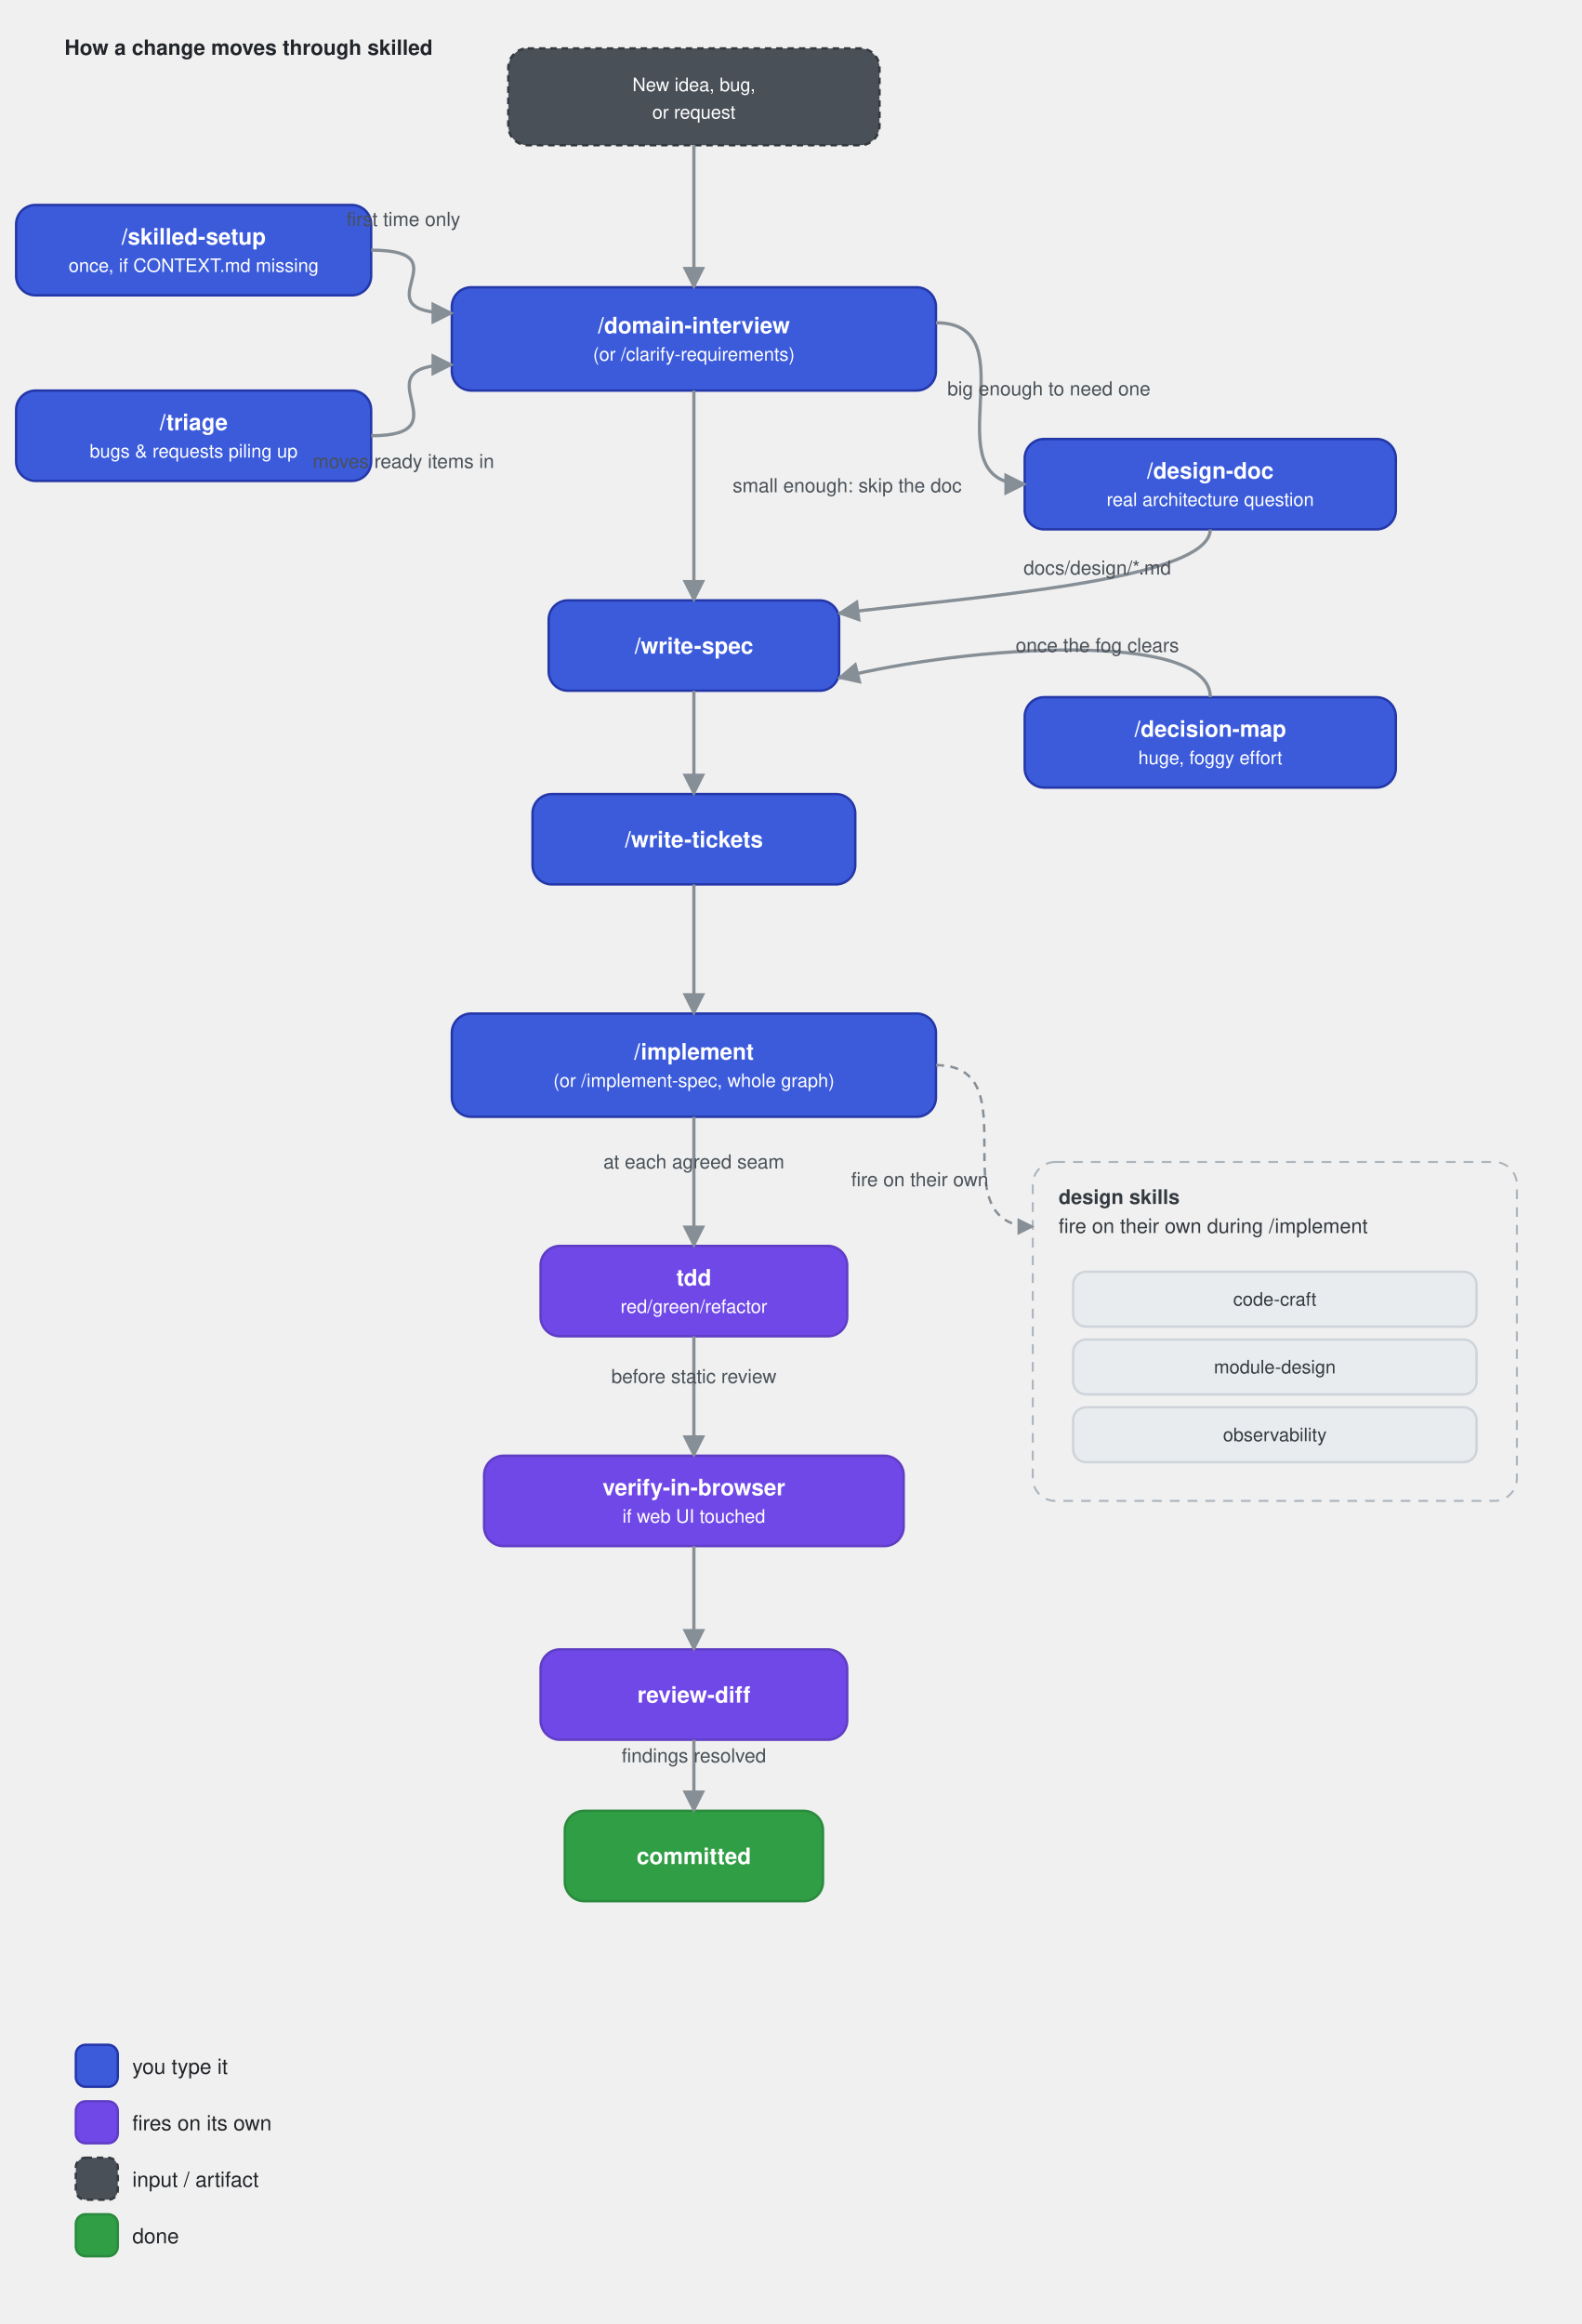
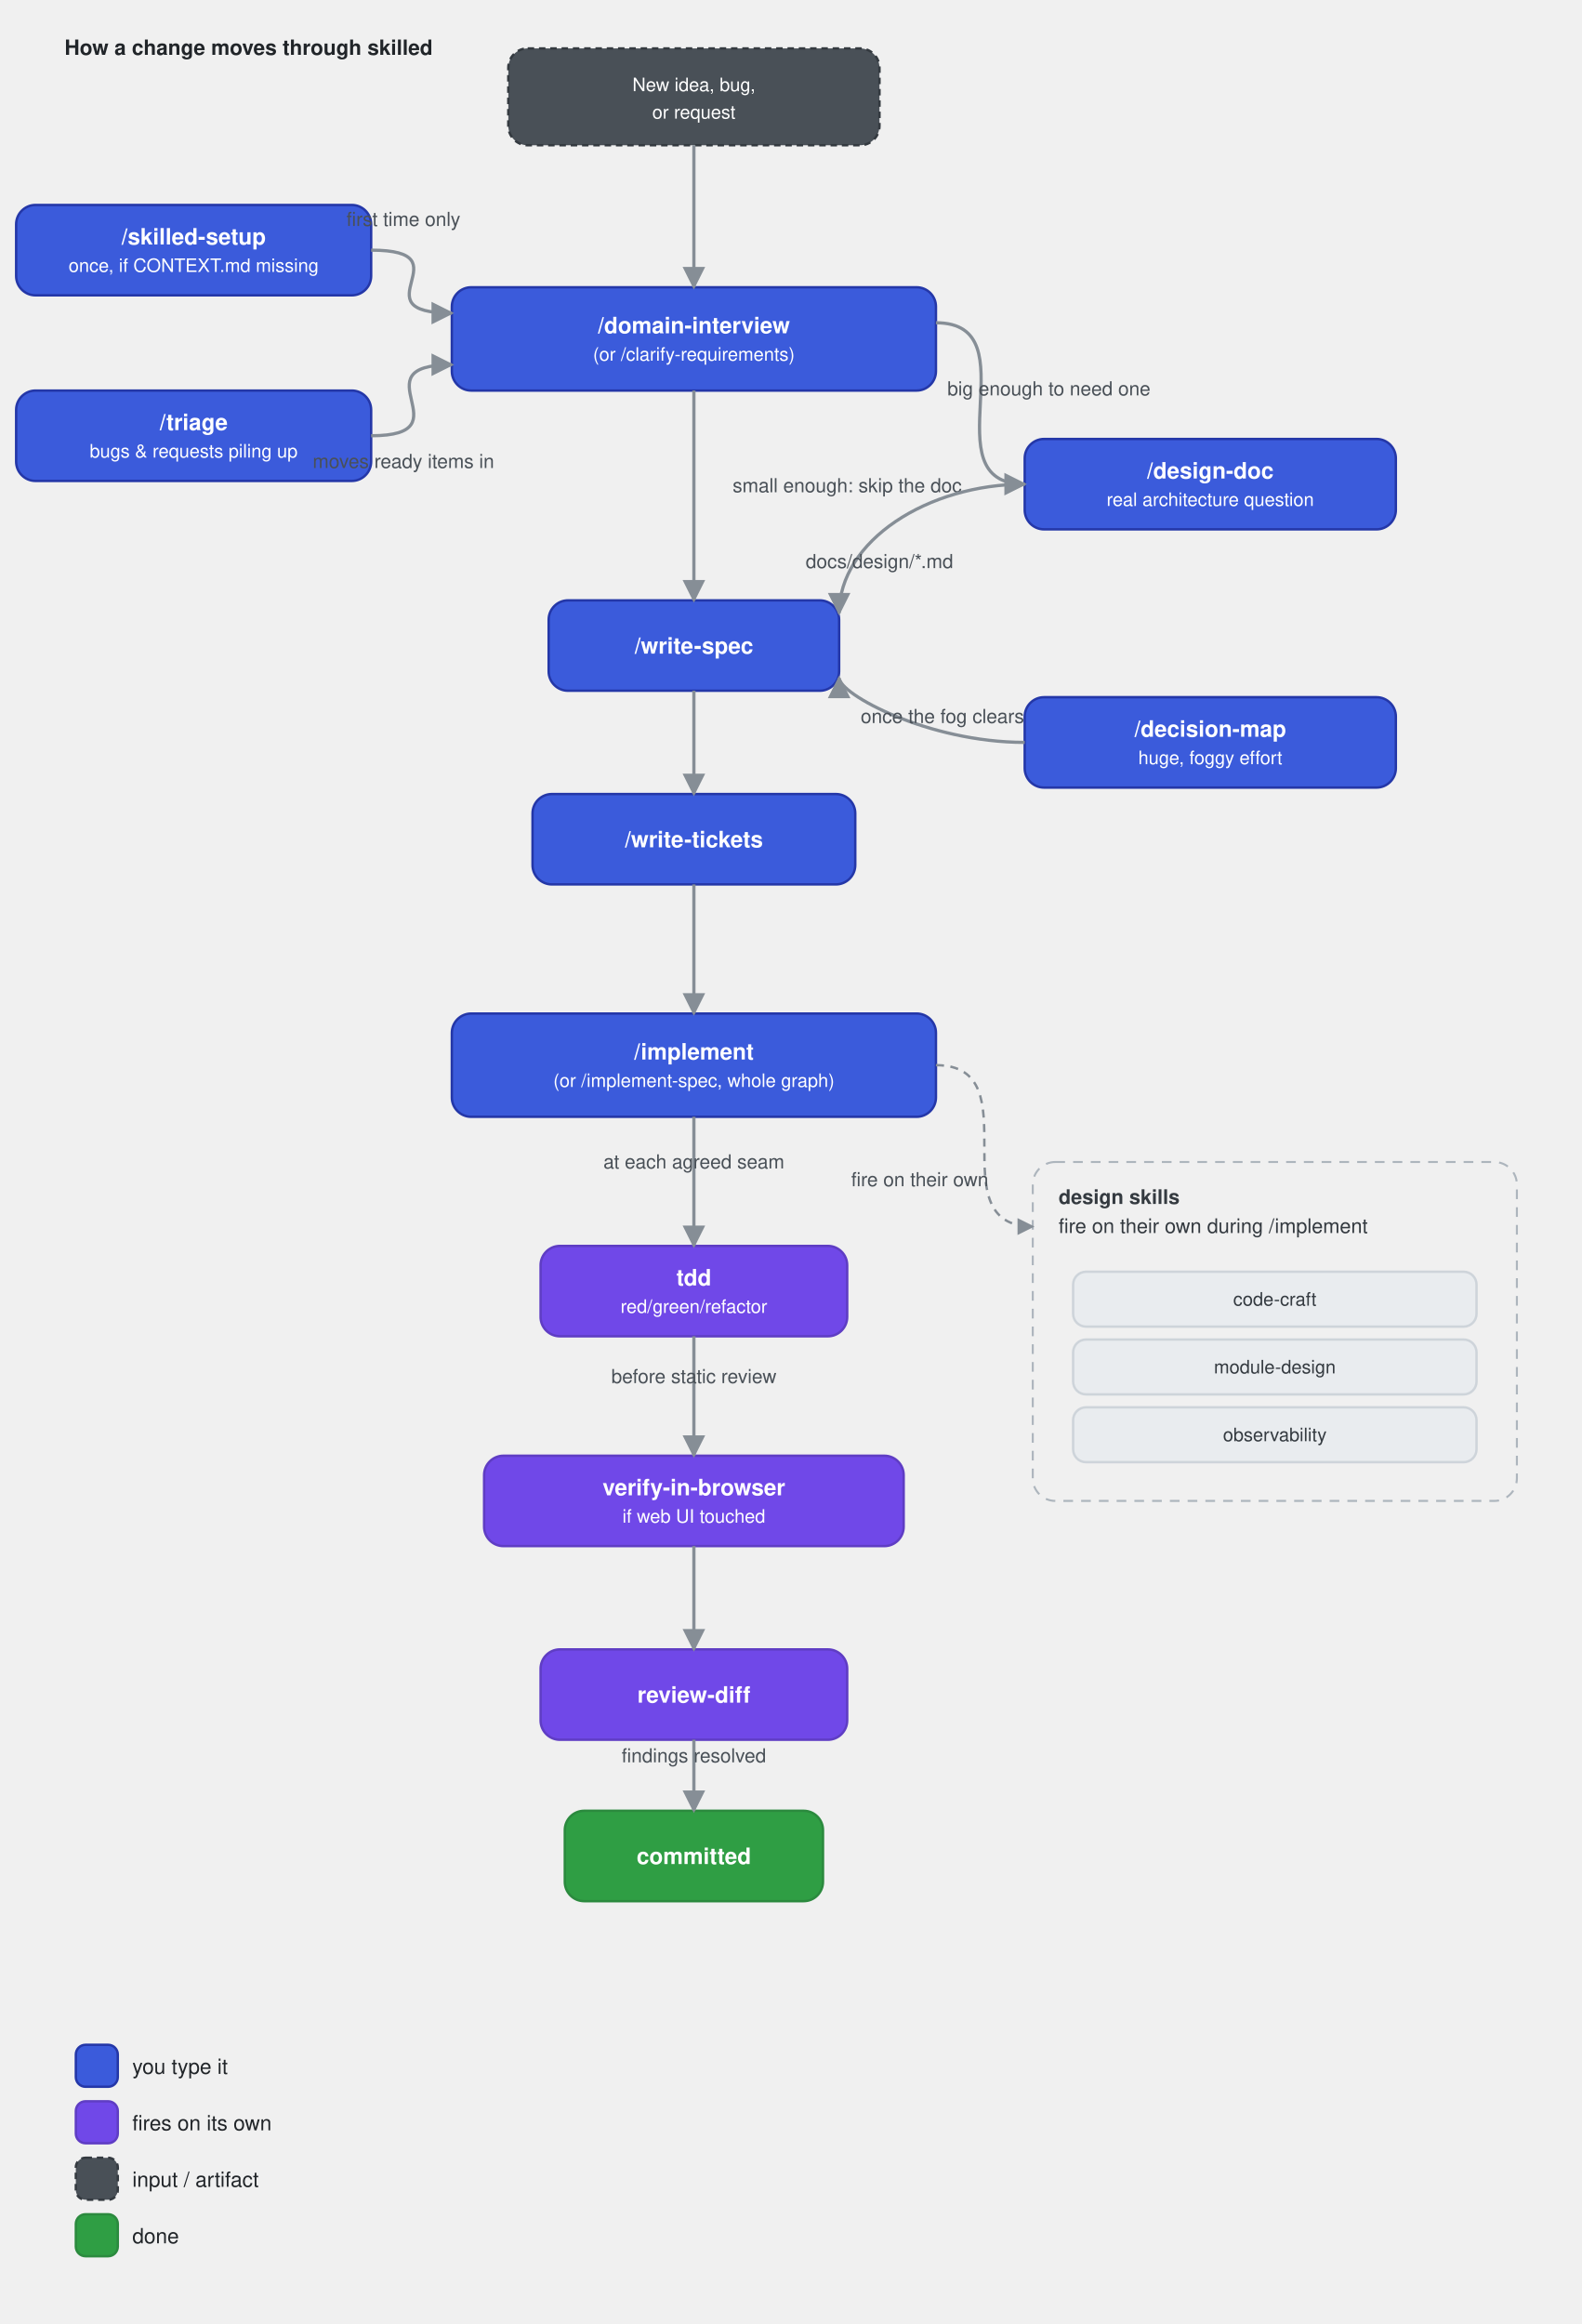
<svg xmlns="http://www.w3.org/2000/svg" viewBox="0 0 980 1440" width="980" height="1440" role="img" aria-label="skilled workflow: from idea to shipped, with design skills firing during build">
  <style>
  text { font-family: -apple-system,BlinkMacSystemFont,'Segoe UI',Helvetica,Arial,sans-serif; }
  .node rect { stroke-width:1.5; }
  .node-u rect { fill:#3b5bdb; stroke:#2437a8; }
  .node-u text { fill:#ffffff; }
  .node-m rect { fill:#7048e8; stroke:#5f3dc4; }
  .node-m text { fill:#ffffff; }
  .node-doc rect { fill:#495057; stroke:#343a40; stroke-dasharray:4 3; }
  .node-doc text { fill:#ffffff; }
  .node-end rect { fill:#2f9e44; stroke:#2b8a3e; }
  .node-end text { fill:#ffffff; }
  .node-chip rect { fill:#e9ecef; stroke:#ced4da; }
  .node-chip text { fill:#343a40; }
  .edge { stroke:#868e96; stroke-width:2; fill:none; }
  .edge-dash { stroke:#868e96; stroke-width:1.5; fill:none; stroke-dasharray:5 4; }
  .edge-arrow { fill:#868e96; }
  .edge-label { fill:#495057; font-size:12px; }
  .title-label { font-weight:600; font-size:14px; }
  .sub-label { font-size:11.5px; }
  .panel rect { fill:none; stroke:#adb5bd; stroke-width:1.25; stroke-dasharray:6 5; }
  .panel-title { fill:#343a40; font-size:12.5px; font-weight:600; }
  .caption { fill:#212529; font-size:13px; }
  @media (prefers-color-scheme: dark) {
    .node-u rect { fill:#4c6ef5; stroke:#91a7ff; }
    .node-m rect { fill:#9775fa; stroke:#d0bfff; }
    .node-doc rect { fill:#343a40; stroke:#adb5bd; }
    .node-end rect { fill:#37b24d; stroke:#8ce99a; }
    .node-chip rect { fill:#343a40; stroke:#868e96; }
    .node-chip text { fill:#f1f3f5; }
    .edge, .edge-dash { stroke:#adb5bd; }
    .edge-arrow { fill:#adb5bd; }
    .edge-label { fill:#dee2e6; }
    .panel rect { stroke:#868e96; }
    .panel-title { fill:#e9ecef; }
    .caption { fill:#f1f3f5; }
  }
</style>
  <defs>
    <marker id="arrow" viewBox="0 0 10 10" refX="9" refY="5" markerWidth="7" markerHeight="7" orient="auto-start-reverse">
      <path d="M0,0 L10,5 L0,10 z" class="edge-arrow" />
    </marker>
  </defs>
  <g class="node node-doc">
    <rect x="315.0" y="30.0" width="230" height="60" rx="12" ry="12" />
    <text x="430.0" y="56.5" text-anchor="middle" font-size="12.5" class="sub-label">New idea, bug,</text>
    <text x="430.0" y="73.5" text-anchor="middle" font-size="12.5" class="sub-label">or request</text>
  </g>
  <g class="node node-u">
    <rect x="280.0" y="178.0" width="300" height="64" rx="12" ry="12" />
    <text x="430.0" y="206.5" text-anchor="middle" font-size="13.5" font-weight="600" class="title-label">/domain-interview</text>
    <text x="430.0" y="223.5" text-anchor="middle" font-size="11" class="sub-label">(or /clarify-requirements)</text>
  </g>
  <g class="node node-u">
    <rect x="340.0" y="372.0" width="180" height="56" rx="12" ry="12" />
    <text x="430.0" y="405.0" text-anchor="middle" font-size="13.5" font-weight="600" class="title-label">/write-spec</text>
  </g>
  <g class="node node-u">
    <rect x="330.0" y="492.0" width="200" height="56" rx="12" ry="12" />
    <text x="430.0" y="525.0" text-anchor="middle" font-size="13.5" font-weight="600" class="title-label">/write-tickets</text>
  </g>
  <g class="node node-u">
    <rect x="280.0" y="628.0" width="300" height="64" rx="12" ry="12" />
    <text x="430.0" y="656.5" text-anchor="middle" font-size="13.5" font-weight="600" class="title-label">/implement</text>
    <text x="430.0" y="673.5" text-anchor="middle" font-size="10.5" class="sub-label">(or /implement-spec, whole graph)</text>
  </g>
  <g class="node node-m">
    <rect x="335.0" y="772.0" width="190" height="56" rx="12" ry="12" />
    <text x="430.0" y="796.5" text-anchor="middle" font-size="13.5" font-weight="600" class="title-label">tdd</text>
    <text x="430.0" y="813.5" text-anchor="middle" font-size="10.5" class="sub-label">red/green/refactor</text>
  </g>
  <g class="node node-m">
    <rect x="300.0" y="902.0" width="260" height="56" rx="12" ry="12" />
    <text x="430.0" y="926.5" text-anchor="middle" font-size="13" font-weight="600" class="title-label">verify-in-browser</text>
    <text x="430.0" y="943.5" text-anchor="middle" font-size="10.5" class="sub-label">if web UI touched</text>
  </g>
  <g class="node node-m">
    <rect x="335.0" y="1022.0" width="190" height="56" rx="12" ry="12" />
    <text x="430.0" y="1055.0" text-anchor="middle" font-size="13.5" font-weight="600" class="title-label">review-diff</text>
  </g>
  <g class="node node-end">
    <rect x="350.0" y="1122.0" width="160" height="56" rx="12" ry="12" />
    <text x="430.0" y="1155.0" text-anchor="middle" font-size="13.5" font-weight="600" class="title-label">committed</text>
  </g>
  <path d="M430,90.0 L430,178.0" class="edge" marker-end="url(#arrow)" />
  <path d="M430,242.0 L430,372.0" class="edge" marker-end="url(#arrow)" />
  <text x="525.0" y="305.0" text-anchor="middle" class="edge-label">small enough: skip the doc</text>
  <path d="M430,428.0 L430,492.0" class="edge" marker-end="url(#arrow)" />
  <path d="M430,548.0 L430,628.0" class="edge" marker-end="url(#arrow)" />
  <path d="M430,692.0 L430,772.0" class="edge" marker-end="url(#arrow)" />
  <text x="430.0" y="724.0" text-anchor="middle" class="edge-label">at each agreed seam</text>
  <path d="M430,828.0 L430,902.0" class="edge" marker-end="url(#arrow)" />
  <text x="430.0" y="857.0" text-anchor="middle" class="edge-label">before static review</text>
  <path d="M430,958.0 L430,1022.0" class="edge" marker-end="url(#arrow)" />
  <path d="M430,1078.0 L430,1122.0" class="edge" marker-end="url(#arrow)" />
  <text x="430.0" y="1092.0" text-anchor="middle" class="edge-label">findings resolved</text>
  <g class="node node-u">
    <rect x="10.0" y="127.0" width="220" height="56" rx="12" ry="12" />
    <text x="120.0" y="151.5" text-anchor="middle" font-size="12.5" font-weight="600" class="title-label">/skilled-setup</text>
    <text x="120.0" y="168.5" text-anchor="middle" font-size="10" class="sub-label">once, if CONTEXT.md missing</text>
  </g>
  <g class="node node-u">
    <rect x="10.0" y="242.0" width="220" height="56" rx="12" ry="12" />
    <text x="120.0" y="266.5" text-anchor="middle" font-size="12.5" font-weight="600" class="title-label">/triage</text>
    <text x="120.0" y="283.5" text-anchor="middle" font-size="10" class="sub-label">bugs &amp; requests piling up</text>
  </g>
  <path d="M230.0,155 C290.0,155 220.0,194 280.0,194" class="edge" marker-end="url(#arrow)" />
  <text x="250.0" y="140.0" text-anchor="middle" class="edge-label">first time only</text>
  <path d="M230.0,270 C290.0,270 220.0,226 280.0,226" class="edge" marker-end="url(#arrow)" />
  <text x="250.0" y="290.0" text-anchor="middle" class="edge-label">moves ready items in</text>
  <g class="node node-u">
    <rect x="635.0" y="272.0" width="230" height="56" rx="12" ry="12" />
    <text x="750.0" y="296.5" text-anchor="middle" font-size="12.5" font-weight="600" class="title-label">/design-doc</text>
    <text x="750.0" y="313.5" text-anchor="middle" font-size="10" class="sub-label">real architecture question</text>
  </g>
  <g class="node node-u">
    <rect x="635.0" y="432.0" width="230" height="56" rx="12" ry="12" />
    <text x="750.0" y="456.5" text-anchor="middle" font-size="12.5" font-weight="600" class="title-label">/decision-map</text>
    <text x="750.0" y="473.5" text-anchor="middle" font-size="10" class="sub-label">huge, foggy effort</text>
  </g>
  <path d="M580.0,200 C640.0,200 575.0,300 635.0,300" class="edge" marker-end="url(#arrow)" />
  <text x="650.0" y="245.0" text-anchor="middle" class="edge-label">big enough to need one</text>
-   <path d="M750.0,328.0 C750.0,360.0 600.0,370.0 520.0,380.0" class="edge" marker-end="url(#arrow)" />
-   <text x="680.0" y="356.0" text-anchor="middle" class="edge-label">docs/design/*.md</text>
-   <path d="M750.0,432.0 C750.0,390.0 600.0,400.0 520.0,420.0" class="edge" marker-end="url(#arrow)" />
-   <text x="680.0" y="404.0" text-anchor="middle" class="edge-label">once the fog clears</text>
+   <path d="M635.0,300.0 C575.0,300.0 520.0,335.0 520.0,380.0" class="edge" marker-end="url(#arrow)" />
+   <text x="545.0" y="352.0" text-anchor="middle" class="edge-label">docs/design/*.md</text>
+   <path d="M635.0,460.0 C575.0,460.0 520.0,430.0 520.0,420.0" class="edge" marker-end="url(#arrow)" />
+   <text x="584.0" y="448.0" text-anchor="middle" class="edge-label">once the fog clears</text>
  <g class="panel">
    <rect x="640" y="720" width="300" height="210" rx="14" ry="14" />
  </g>
  <text x="656" y="746" class="panel-title">design skills</text>
  <text x="656" y="764" class="panel-title" style="font-weight:400">fire on their own during /implement</text>
  <g class="node node-chip">
    <rect x="665.0" y="788.0" width="250" height="34" rx="8" ry="8" />
    <text x="790.0" y="809.0" text-anchor="middle" font-size="11.5">code-craft</text>
  </g>
  <g class="node node-chip">
    <rect x="665.0" y="830.0" width="250" height="34" rx="8" ry="8" />
    <text x="790.0" y="851.0" text-anchor="middle" font-size="11.5">module-design</text>
  </g>
  <g class="node node-chip">
    <rect x="665.0" y="872.0" width="250" height="34" rx="8" ry="8" />
    <text x="790.0" y="893.0" text-anchor="middle" font-size="11.5">observability</text>
  </g>
  <path d="M580.0,660 C640.0,660 580,760 640,760" class="edge-dash" marker-end="url(#arrow)" />
  <text x="570.0" y="735.0" text-anchor="middle" class="edge-label">fire on their own</text>
  <g class="node node-u">
    <rect x="47" y="1267" width="26" height="26" rx="6" />
  </g>
  <text x="82" y="1285" class="caption" font-size="12.5">you type it</text>
  <g class="node node-m">
    <rect x="47" y="1302" width="26" height="26" rx="6" />
  </g>
  <text x="82" y="1320" class="caption" font-size="12.5">fires on its own</text>
  <g class="node node-doc">
    <rect x="47" y="1337" width="26" height="26" rx="6" />
  </g>
  <text x="82" y="1355" class="caption" font-size="12.5">input / artifact</text>
  <g class="node node-end">
    <rect x="47" y="1372" width="26" height="26" rx="6" />
  </g>
  <text x="82" y="1390" class="caption" font-size="12.5">done</text>
  <text x="40" y="34" class="caption" font-size="18" font-weight="600">How a change moves through skilled</text>
</svg>
